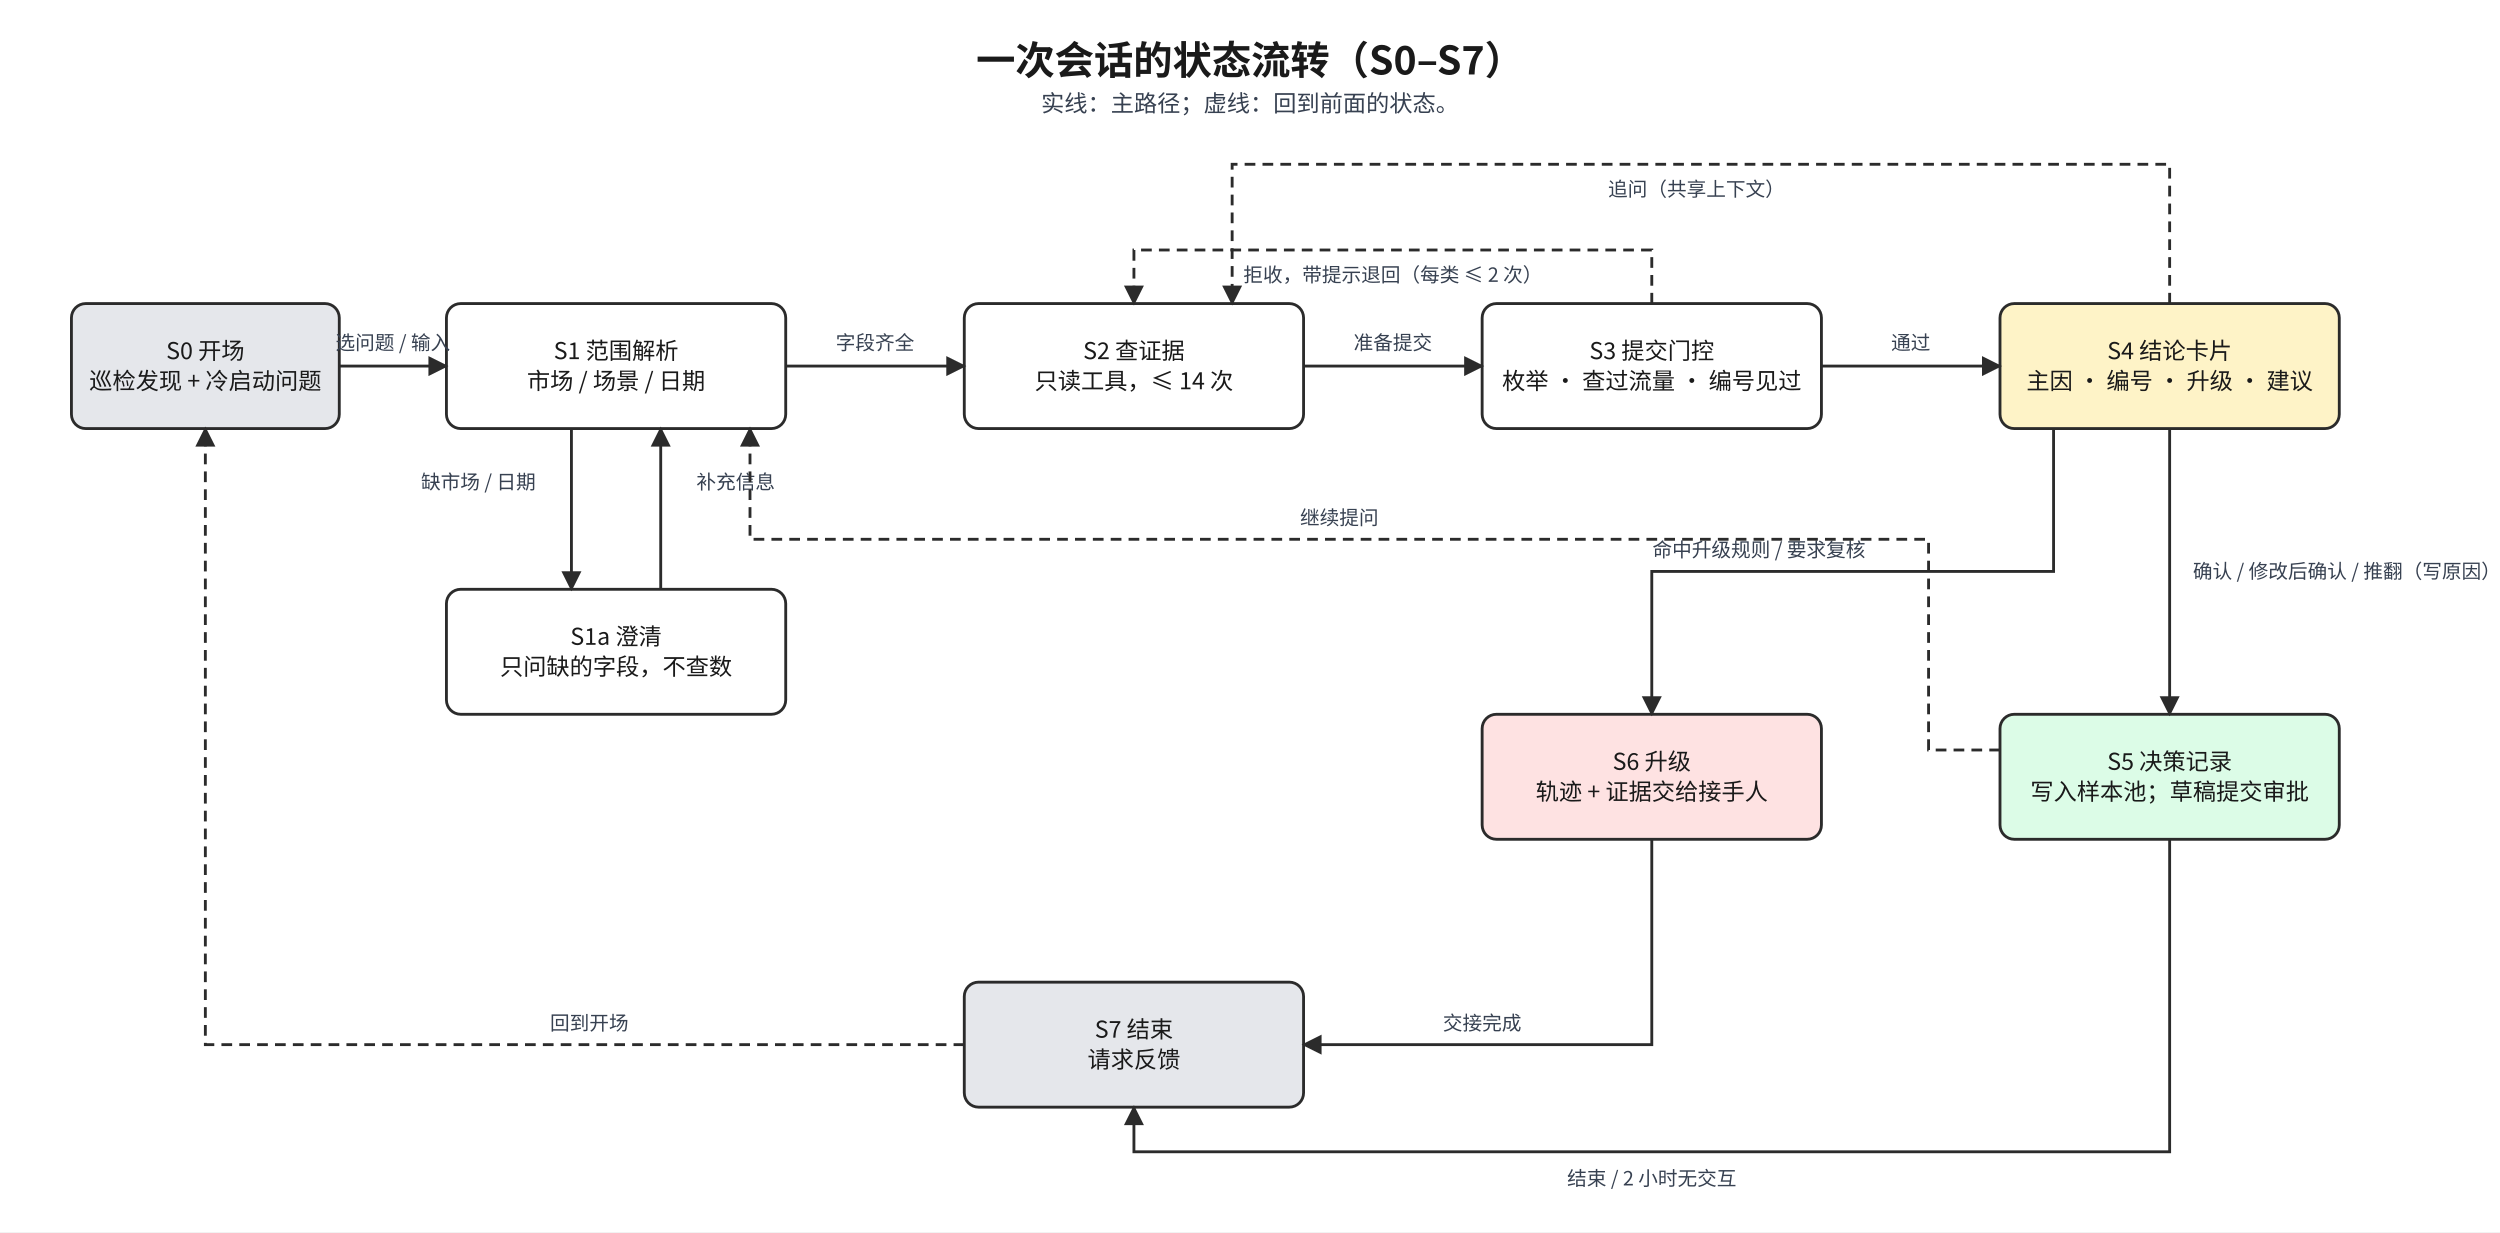
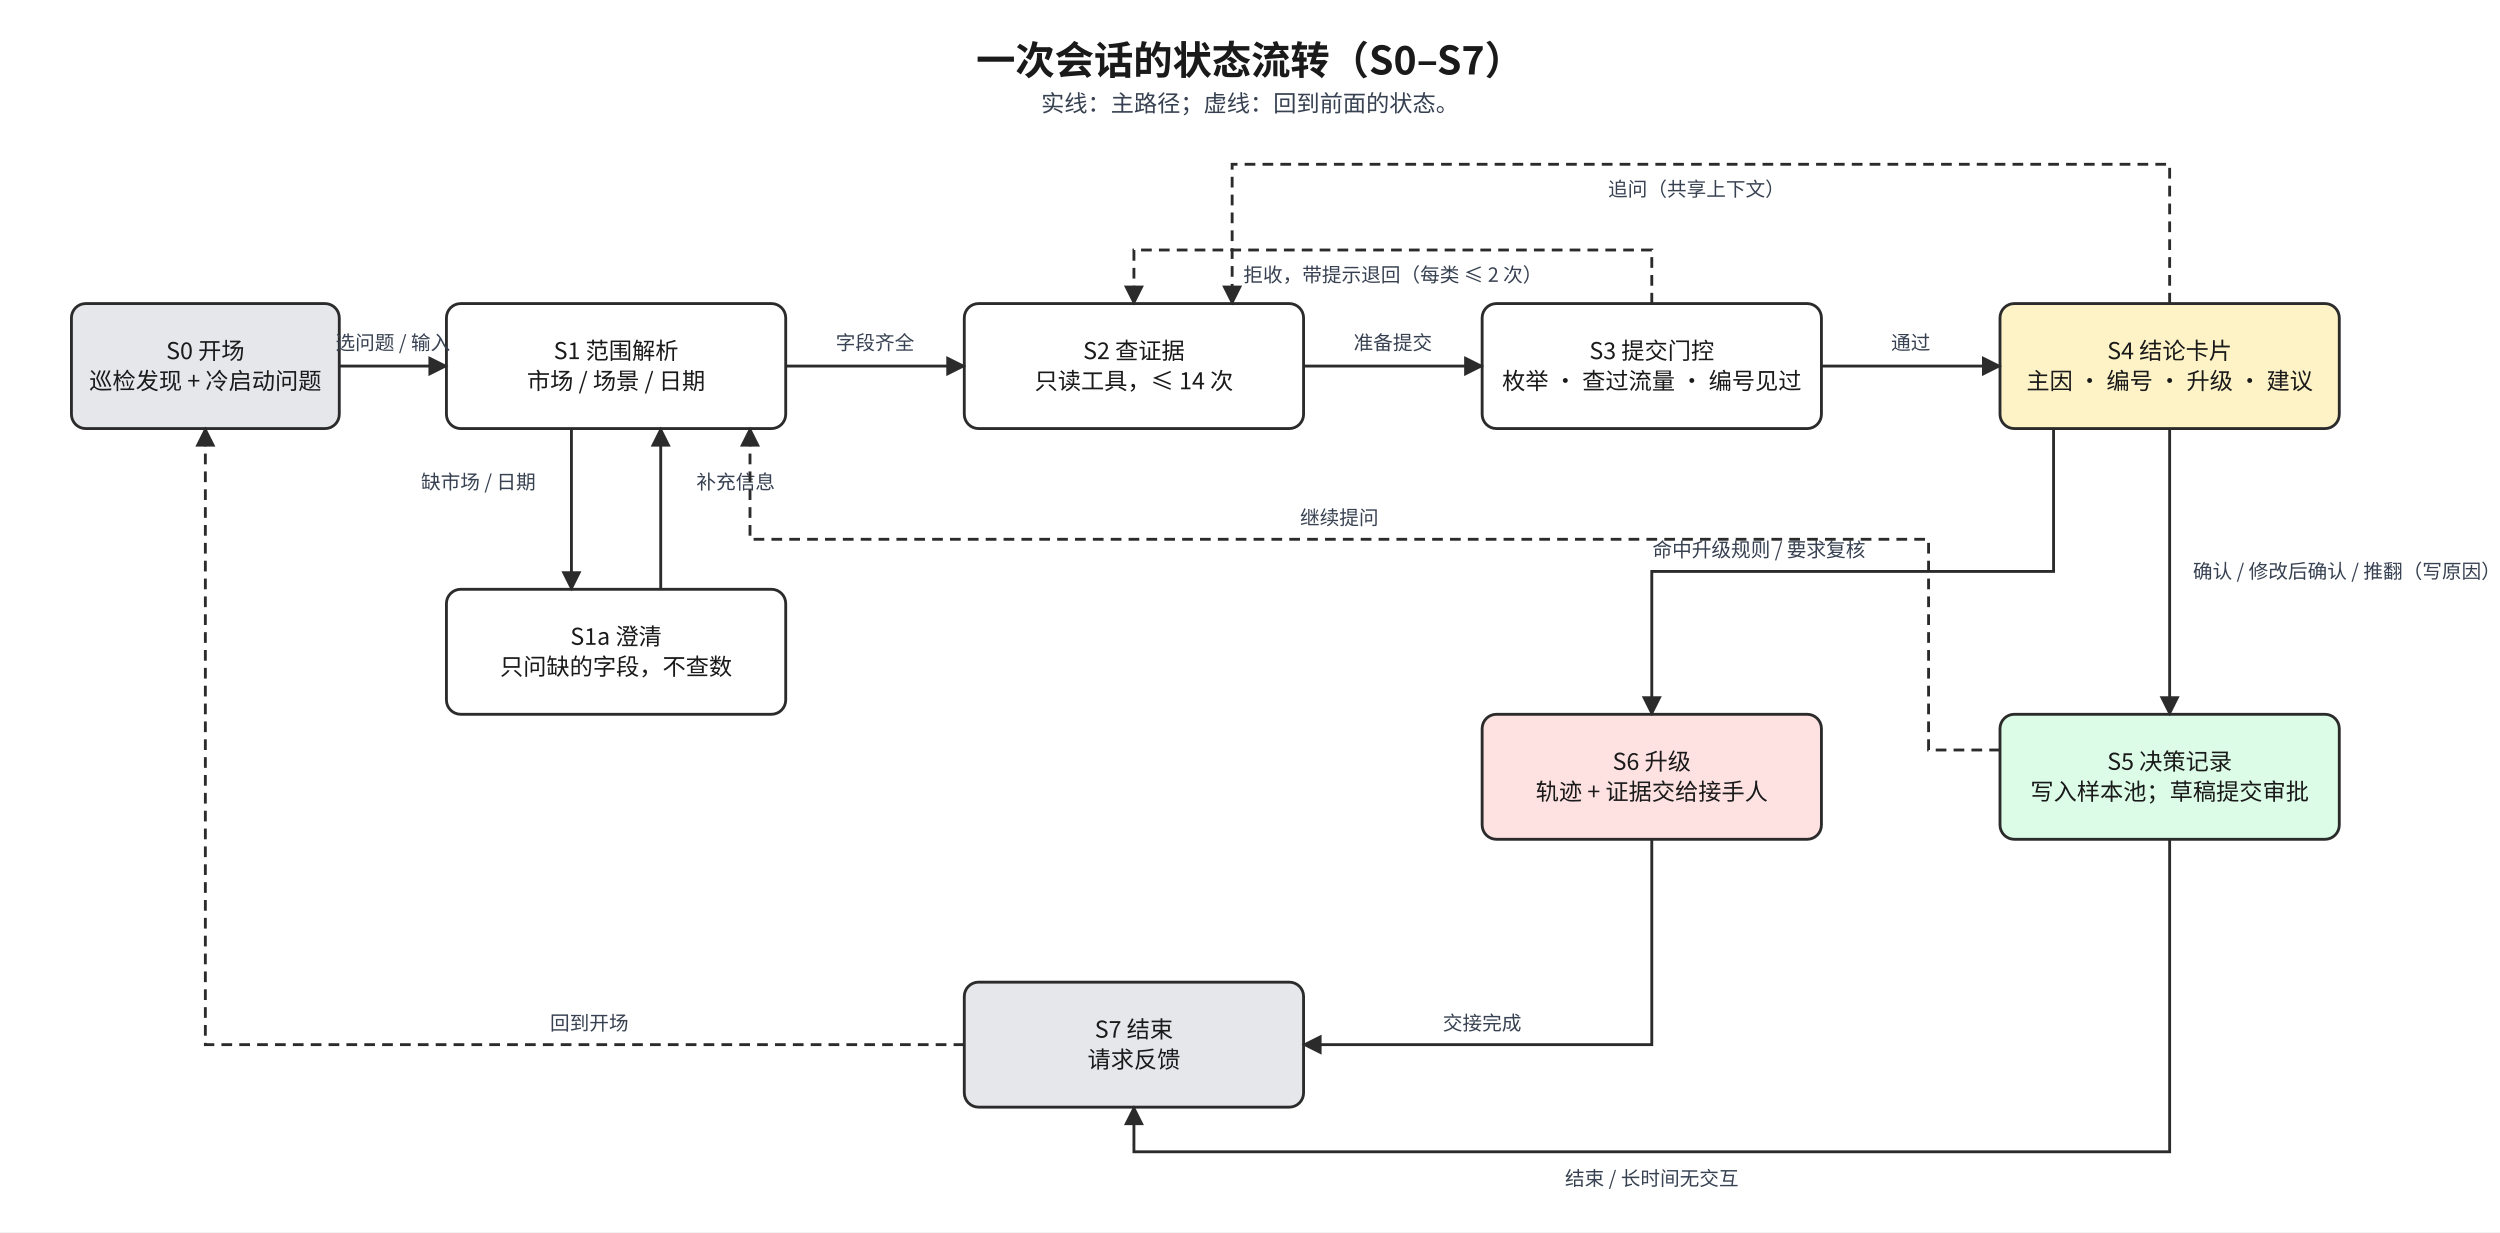
<svg xmlns="http://www.w3.org/2000/svg" width="1400" height="690" viewBox="0 0 1400 690">
  <rect x="0" y="0" width="1400" height="690" fill="#ffffff" />
  <defs>
    <marker id="arr" viewBox="0 0 10 10" refX="9" refY="5" markerWidth="7" markerHeight="7" orient="auto-start-reverse">
      <path d="M0,0 L10,5 L0,10 z" fill="#2b2b2b" />
    </marker>
  </defs>
  <text x="700" y="34" text-anchor="middle" dominant-baseline="middle" font-family="'Noto Sans CJK SC','WenQuanYi Zen Hei','PingFang SC','Microsoft YaHei','Helvetica Neue',Arial,sans-serif" font-size="22" font-weight="600" fill="#1a1a1a">一次会话的状态流转（S0–S7）</text>
  <text x="700" y="58" text-anchor="middle" dominant-baseline="middle" font-family="'Noto Sans CJK SC','WenQuanYi Zen Hei','PingFang SC','Microsoft YaHei','Helvetica Neue',Arial,sans-serif" font-size="13" font-weight="400" fill="#374151">实线：主路径；虚线：回到前面的状态。</text>
  <g transform="translate(0,70)">
    <rect x="40" y="100" width="150" height="70" rx="8" fill="#e5e7eb" stroke="#2b2b2b" stroke-width="1.6" />
    <text x="115.0" y="126.55" text-anchor="middle" dominant-baseline="middle" font-family="'Noto Sans CJK SC','WenQuanYi Zen Hei','PingFang SC','Microsoft YaHei','Helvetica Neue',Arial,sans-serif" font-size="13" font-weight="400" fill="#1a1a1a">S0 开场</text>
    <text x="115.0" y="143.45" text-anchor="middle" dominant-baseline="middle" font-family="'Noto Sans CJK SC','WenQuanYi Zen Hei','PingFang SC','Microsoft YaHei','Helvetica Neue',Arial,sans-serif" font-size="13" font-weight="400" fill="#1a1a1a">巡检发现 + 冷启动问题</text>
    <rect x="250" y="100" width="190" height="70" rx="8" fill="#fff" stroke="#2b2b2b" stroke-width="1.6" />
    <text x="345.0" y="126.55" text-anchor="middle" dominant-baseline="middle" font-family="'Noto Sans CJK SC','WenQuanYi Zen Hei','PingFang SC','Microsoft YaHei','Helvetica Neue',Arial,sans-serif" font-size="13" font-weight="400" fill="#1a1a1a">S1 范围解析</text>
    <text x="345.0" y="143.45" text-anchor="middle" dominant-baseline="middle" font-family="'Noto Sans CJK SC','WenQuanYi Zen Hei','PingFang SC','Microsoft YaHei','Helvetica Neue',Arial,sans-serif" font-size="13" font-weight="400" fill="#1a1a1a">市场 / 场景 / 日期</text>
    <rect x="540" y="100" width="190" height="70" rx="8" fill="#fff" stroke="#2b2b2b" stroke-width="1.6" />
    <text x="635.0" y="126.55" text-anchor="middle" dominant-baseline="middle" font-family="'Noto Sans CJK SC','WenQuanYi Zen Hei','PingFang SC','Microsoft YaHei','Helvetica Neue',Arial,sans-serif" font-size="13" font-weight="400" fill="#1a1a1a">S2 查证据</text>
    <text x="635.0" y="143.45" text-anchor="middle" dominant-baseline="middle" font-family="'Noto Sans CJK SC','WenQuanYi Zen Hei','PingFang SC','Microsoft YaHei','Helvetica Neue',Arial,sans-serif" font-size="13" font-weight="400" fill="#1a1a1a">只读工具，≤ 14 次</text>
    <rect x="830" y="100" width="190" height="70" rx="8" fill="#fff" stroke="#2b2b2b" stroke-width="1.6" />
    <text x="925.0" y="126.55" text-anchor="middle" dominant-baseline="middle" font-family="'Noto Sans CJK SC','WenQuanYi Zen Hei','PingFang SC','Microsoft YaHei','Helvetica Neue',Arial,sans-serif" font-size="13" font-weight="400" fill="#1a1a1a">S3 提交门控</text>
    <text x="925.0" y="143.45" text-anchor="middle" dominant-baseline="middle" font-family="'Noto Sans CJK SC','WenQuanYi Zen Hei','PingFang SC','Microsoft YaHei','Helvetica Neue',Arial,sans-serif" font-size="13" font-weight="400" fill="#1a1a1a">枚举 · 查过流量 · 编号见过</text>
    <rect x="1120" y="100" width="190" height="70" rx="8" fill="#fef3c7" stroke="#2b2b2b" stroke-width="1.6" />
    <text x="1215.0" y="126.55" text-anchor="middle" dominant-baseline="middle" font-family="'Noto Sans CJK SC','WenQuanYi Zen Hei','PingFang SC','Microsoft YaHei','Helvetica Neue',Arial,sans-serif" font-size="13" font-weight="400" fill="#1a1a1a">S4 结论卡片</text>
    <text x="1215.0" y="143.45" text-anchor="middle" dominant-baseline="middle" font-family="'Noto Sans CJK SC','WenQuanYi Zen Hei','PingFang SC','Microsoft YaHei','Helvetica Neue',Arial,sans-serif" font-size="13" font-weight="400" fill="#1a1a1a">主因 · 编号 · 升级 · 建议</text>
    <rect x="250" y="260" width="190" height="70" rx="8" fill="#fff" stroke="#2b2b2b" stroke-width="1.6" />
    <text x="345.0" y="286.55" text-anchor="middle" dominant-baseline="middle" font-family="'Noto Sans CJK SC','WenQuanYi Zen Hei','PingFang SC','Microsoft YaHei','Helvetica Neue',Arial,sans-serif" font-size="13" font-weight="400" fill="#1a1a1a">S1a 澄清</text>
    <text x="345.0" y="303.45" text-anchor="middle" dominant-baseline="middle" font-family="'Noto Sans CJK SC','WenQuanYi Zen Hei','PingFang SC','Microsoft YaHei','Helvetica Neue',Arial,sans-serif" font-size="13" font-weight="400" fill="#1a1a1a">只问缺的字段，不查数</text>
    <rect x="830" y="330" width="190" height="70" rx="8" fill="#fee2e2" stroke="#2b2b2b" stroke-width="1.6" />
    <text x="925.0" y="356.55" text-anchor="middle" dominant-baseline="middle" font-family="'Noto Sans CJK SC','WenQuanYi Zen Hei','PingFang SC','Microsoft YaHei','Helvetica Neue',Arial,sans-serif" font-size="13" font-weight="400" fill="#1a1a1a">S6 升级</text>
    <text x="925.0" y="373.45" text-anchor="middle" dominant-baseline="middle" font-family="'Noto Sans CJK SC','WenQuanYi Zen Hei','PingFang SC','Microsoft YaHei','Helvetica Neue',Arial,sans-serif" font-size="13" font-weight="400" fill="#1a1a1a">轨迹 + 证据交给接手人</text>
    <rect x="1120" y="330" width="190" height="70" rx="8" fill="#dcfce7" stroke="#2b2b2b" stroke-width="1.6" />
    <text x="1215.0" y="356.55" text-anchor="middle" dominant-baseline="middle" font-family="'Noto Sans CJK SC','WenQuanYi Zen Hei','PingFang SC','Microsoft YaHei','Helvetica Neue',Arial,sans-serif" font-size="13" font-weight="400" fill="#1a1a1a">S5 决策记录</text>
    <text x="1215.0" y="373.45" text-anchor="middle" dominant-baseline="middle" font-family="'Noto Sans CJK SC','WenQuanYi Zen Hei','PingFang SC','Microsoft YaHei','Helvetica Neue',Arial,sans-serif" font-size="13" font-weight="400" fill="#1a1a1a">写入样本池；草稿提交审批</text>
    <rect x="540" y="480" width="190" height="70" rx="8" fill="#e5e7eb" stroke="#2b2b2b" stroke-width="1.6" />
    <text x="635.0" y="506.55" text-anchor="middle" dominant-baseline="middle" font-family="'Noto Sans CJK SC','WenQuanYi Zen Hei','PingFang SC','Microsoft YaHei','Helvetica Neue',Arial,sans-serif" font-size="13" font-weight="400" fill="#1a1a1a">S7 结束</text>
    <text x="635.0" y="523.45" text-anchor="middle" dominant-baseline="middle" font-family="'Noto Sans CJK SC','WenQuanYi Zen Hei','PingFang SC','Microsoft YaHei','Helvetica Neue',Arial,sans-serif" font-size="13" font-weight="400" fill="#1a1a1a">请求反馈</text>
    <polyline points="190,135 250,135" fill="none" stroke="#2b2b2b" stroke-width="1.6" marker-end="url(#arr)" />
    <text x="220" y="122" text-anchor="middle" dominant-baseline="middle" font-family="'Noto Sans CJK SC','WenQuanYi Zen Hei','PingFang SC','Microsoft YaHei','Helvetica Neue',Arial,sans-serif" font-size="11" font-weight="400" fill="#374151">选问题 / 输入</text>
    <polyline points="440,135 540,135" fill="none" stroke="#2b2b2b" stroke-width="1.6" marker-end="url(#arr)" />
    <text x="490" y="122" text-anchor="middle" dominant-baseline="middle" font-family="'Noto Sans CJK SC','WenQuanYi Zen Hei','PingFang SC','Microsoft YaHei','Helvetica Neue',Arial,sans-serif" font-size="11" font-weight="400" fill="#374151">字段齐全</text>
    <polyline points="730,135 830,135" fill="none" stroke="#2b2b2b" stroke-width="1.6" marker-end="url(#arr)" />
    <text x="780" y="122" text-anchor="middle" dominant-baseline="middle" font-family="'Noto Sans CJK SC','WenQuanYi Zen Hei','PingFang SC','Microsoft YaHei','Helvetica Neue',Arial,sans-serif" font-size="11" font-weight="400" fill="#374151">准备提交</text>
    <polyline points="1020,135 1120,135" fill="none" stroke="#2b2b2b" stroke-width="1.6" marker-end="url(#arr)" />
    <text x="1070" y="122" text-anchor="middle" dominant-baseline="middle" font-family="'Noto Sans CJK SC','WenQuanYi Zen Hei','PingFang SC','Microsoft YaHei','Helvetica Neue',Arial,sans-serif" font-size="11" font-weight="400" fill="#374151">通过</text>
    <polyline points="320,170 320,260" fill="none" stroke="#2b2b2b" stroke-width="1.6" marker-end="url(#arr)" />
    <text x="300" y="200" text-anchor="end" dominant-baseline="middle" font-family="'Noto Sans CJK SC','WenQuanYi Zen Hei','PingFang SC','Microsoft YaHei','Helvetica Neue',Arial,sans-serif" font-size="11" font-weight="400" fill="#374151">缺市场 / 日期</text>
    <polyline points="370,260 370,170" fill="none" stroke="#2b2b2b" stroke-width="1.6" marker-end="url(#arr)" />
    <text x="390" y="200" text-anchor="start" dominant-baseline="middle" font-family="'Noto Sans CJK SC','WenQuanYi Zen Hei','PingFang SC','Microsoft YaHei','Helvetica Neue',Arial,sans-serif" font-size="11" font-weight="400" fill="#374151">补充信息</text>
    <polyline points="925,100 925,70 635,70 635,100" fill="none" stroke="#2b2b2b" stroke-width="1.6" marker-end="url(#arr)" stroke-dasharray="6,4" />
    <text x="780" y="84" text-anchor="middle" dominant-baseline="middle" font-family="'Noto Sans CJK SC','WenQuanYi Zen Hei','PingFang SC','Microsoft YaHei','Helvetica Neue',Arial,sans-serif" font-size="11" font-weight="400" fill="#374151">拒收，带提示退回（每类 ≤ 2 次）</text>
    <polyline points="1215,100 1215,22 690,22 690,100" fill="none" stroke="#2b2b2b" stroke-width="1.6" marker-end="url(#arr)" stroke-dasharray="6,4" />
    <text x="950" y="36" text-anchor="middle" dominant-baseline="middle" font-family="'Noto Sans CJK SC','WenQuanYi Zen Hei','PingFang SC','Microsoft YaHei','Helvetica Neue',Arial,sans-serif" font-size="11" font-weight="400" fill="#374151">追问（共享上下文）</text>
    <polyline points="1215,170 1215,330" fill="none" stroke="#2b2b2b" stroke-width="1.6" marker-end="url(#arr)" />
    <text x="1228" y="250" text-anchor="start" dominant-baseline="middle" font-family="'Noto Sans CJK SC','WenQuanYi Zen Hei','PingFang SC','Microsoft YaHei','Helvetica Neue',Arial,sans-serif" font-size="11" font-weight="400" fill="#374151">确认 / 修改后确认 / 推翻（写原因）</text>
    <polyline points="1150,170 1150,250 925,250 925,330" fill="none" stroke="#2b2b2b" stroke-width="1.6" marker-end="url(#arr)" />
    <text x="985" y="238" text-anchor="middle" dominant-baseline="middle" font-family="'Noto Sans CJK SC','WenQuanYi Zen Hei','PingFang SC','Microsoft YaHei','Helvetica Neue',Arial,sans-serif" font-size="11" font-weight="400" fill="#374151">命中升级规则 / 要求复核</text>
    <polyline points="925,400 925,515 730,515" fill="none" stroke="#2b2b2b" stroke-width="1.6" marker-end="url(#arr)" />
    <text x="830" y="503" text-anchor="middle" dominant-baseline="middle" font-family="'Noto Sans CJK SC','WenQuanYi Zen Hei','PingFang SC','Microsoft YaHei','Helvetica Neue',Arial,sans-serif" font-size="11" font-weight="400" fill="#374151">交接完成</text>
    <polyline points="1215,400 1215,575 635,575 635,550" fill="none" stroke="#2b2b2b" stroke-width="1.6" marker-end="url(#arr)" />
-     <text x="925" y="590" text-anchor="middle" dominant-baseline="middle" font-family="'Noto Sans CJK SC','WenQuanYi Zen Hei','PingFang SC','Microsoft YaHei','Helvetica Neue',Arial,sans-serif" font-size="11" font-weight="400" fill="#374151">结束 / 2 小时无交互</text>
+     <text x="925" y="590" text-anchor="middle" dominant-baseline="middle" font-family="'Noto Sans CJK SC','WenQuanYi Zen Hei','PingFang SC','Microsoft YaHei','Helvetica Neue',Arial,sans-serif" font-size="11" font-weight="400" fill="#374151">结束 / 长时间无交互</text>
    <polyline points="1120,350 1080,350 1080,232 420,232 420,170" fill="none" stroke="#2b2b2b" stroke-width="1.6" marker-end="url(#arr)" stroke-dasharray="6,4" />
    <text x="750" y="220" text-anchor="middle" dominant-baseline="middle" font-family="'Noto Sans CJK SC','WenQuanYi Zen Hei','PingFang SC','Microsoft YaHei','Helvetica Neue',Arial,sans-serif" font-size="11" font-weight="400" fill="#374151">继续提问</text>
    <polyline points="540,515 115,515 115,170" fill="none" stroke="#2b2b2b" stroke-width="1.6" marker-end="url(#arr)" stroke-dasharray="6,4" />
    <text x="330" y="503" text-anchor="middle" dominant-baseline="middle" font-family="'Noto Sans CJK SC','WenQuanYi Zen Hei','PingFang SC','Microsoft YaHei','Helvetica Neue',Arial,sans-serif" font-size="11" font-weight="400" fill="#374151">回到开场</text>
  </g>
</svg>
